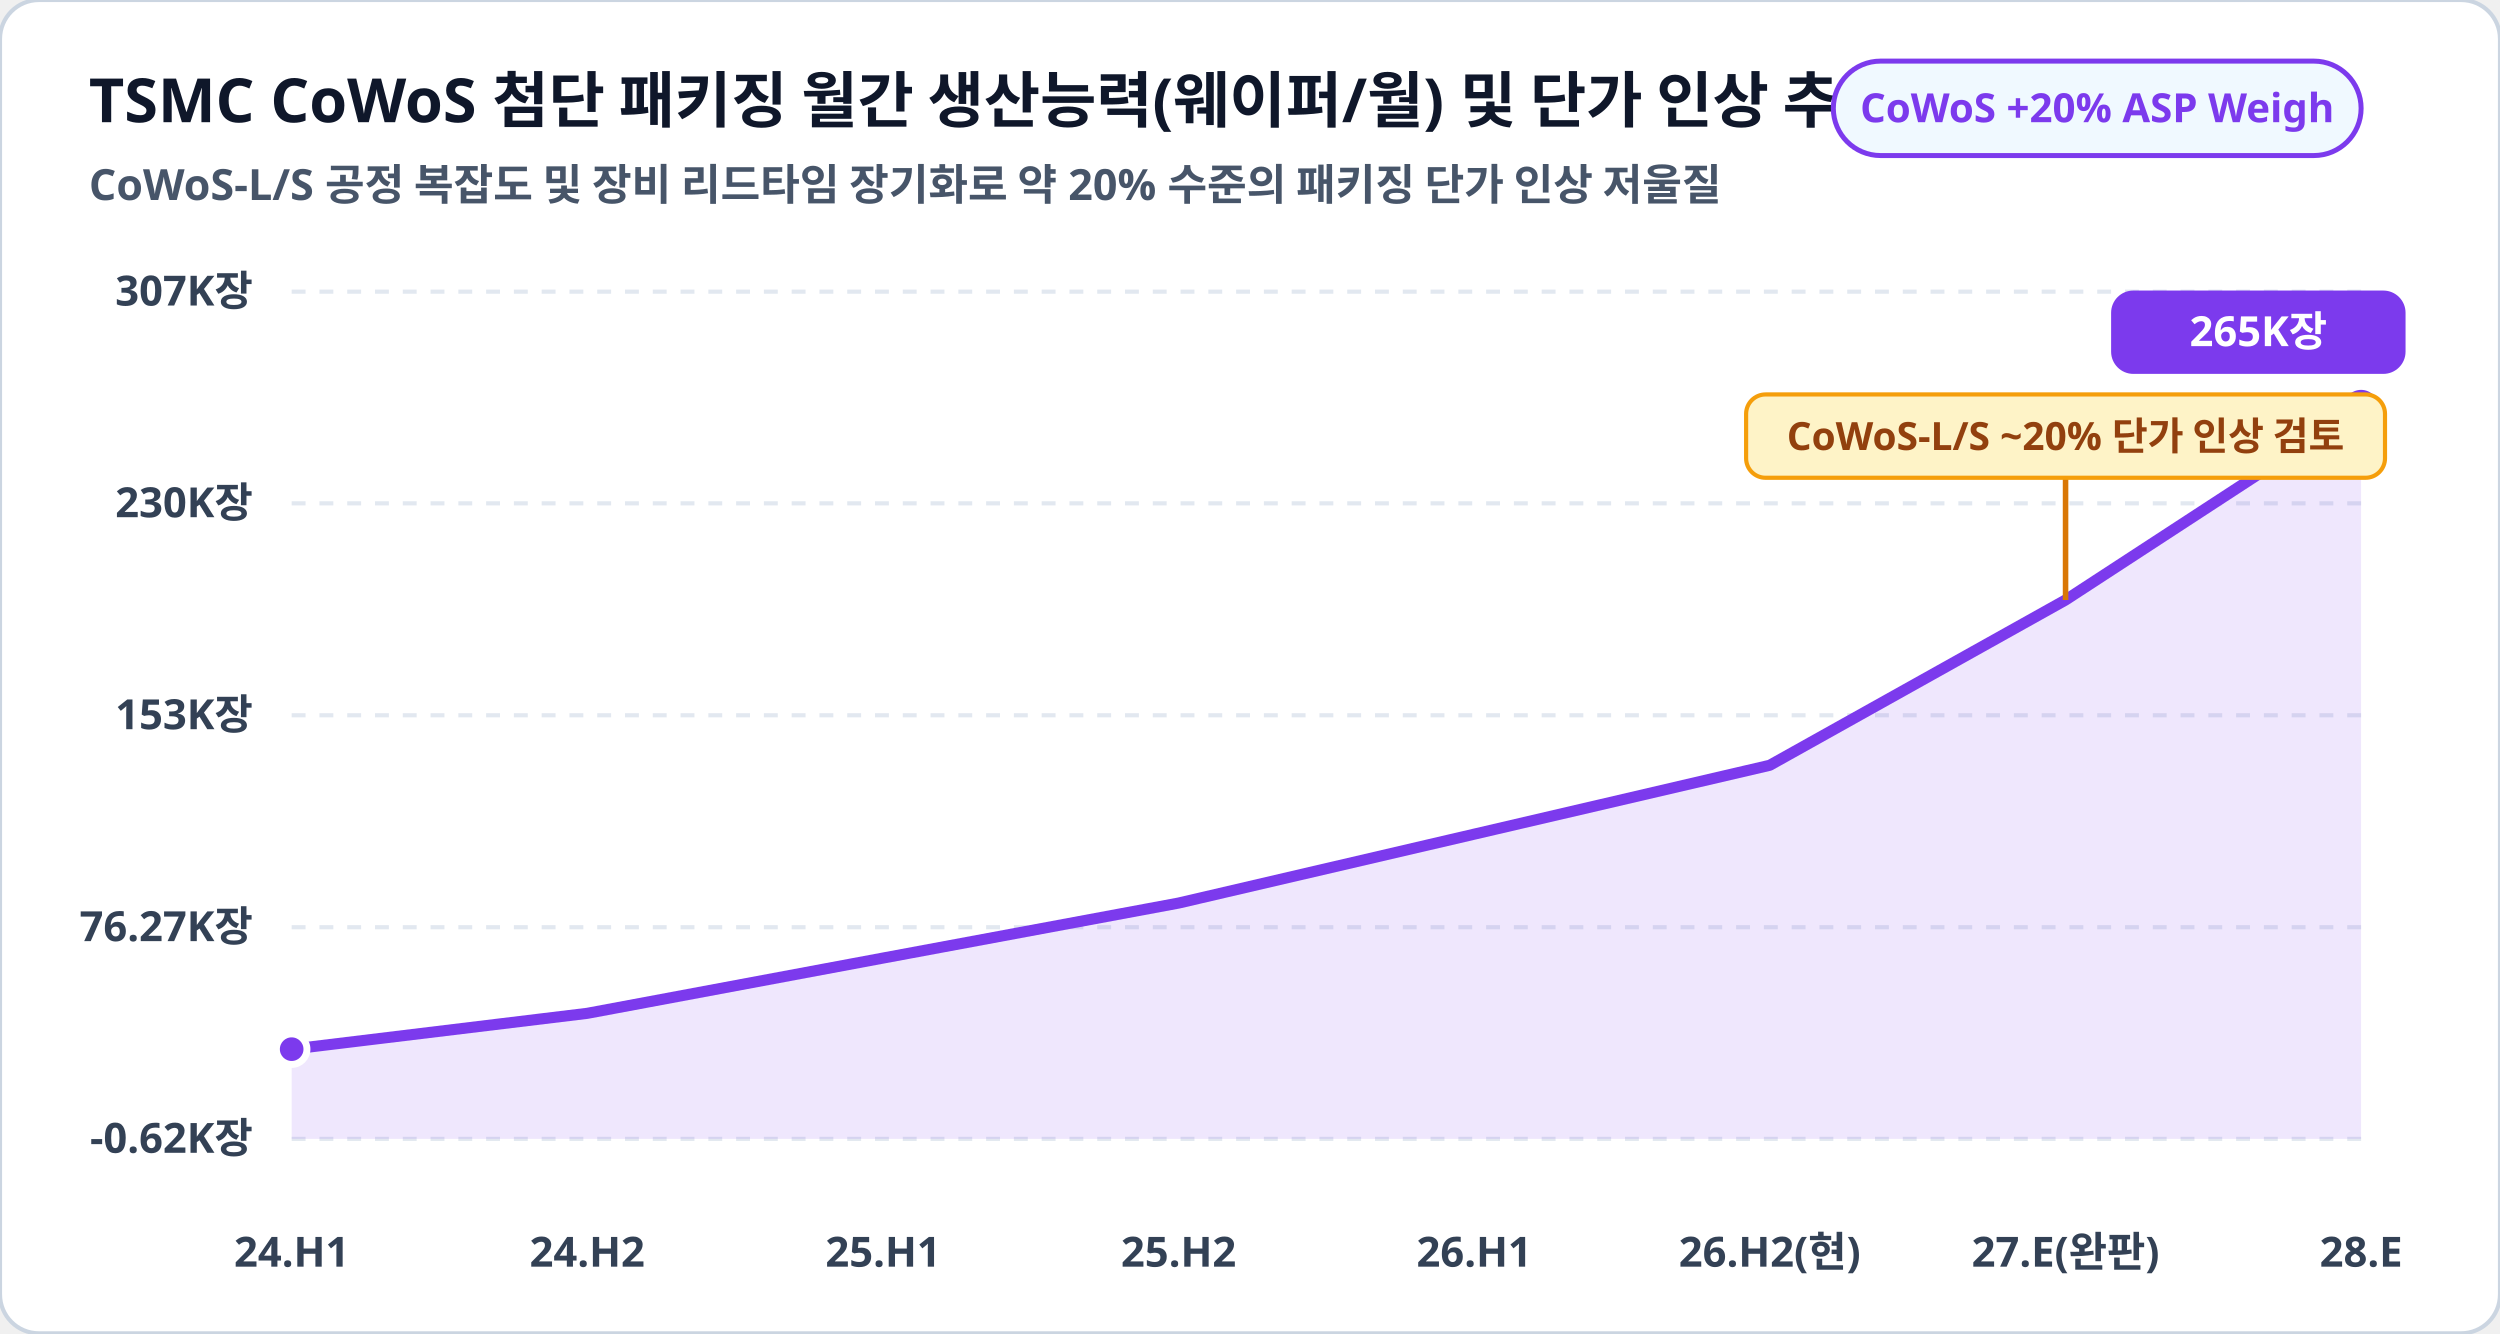
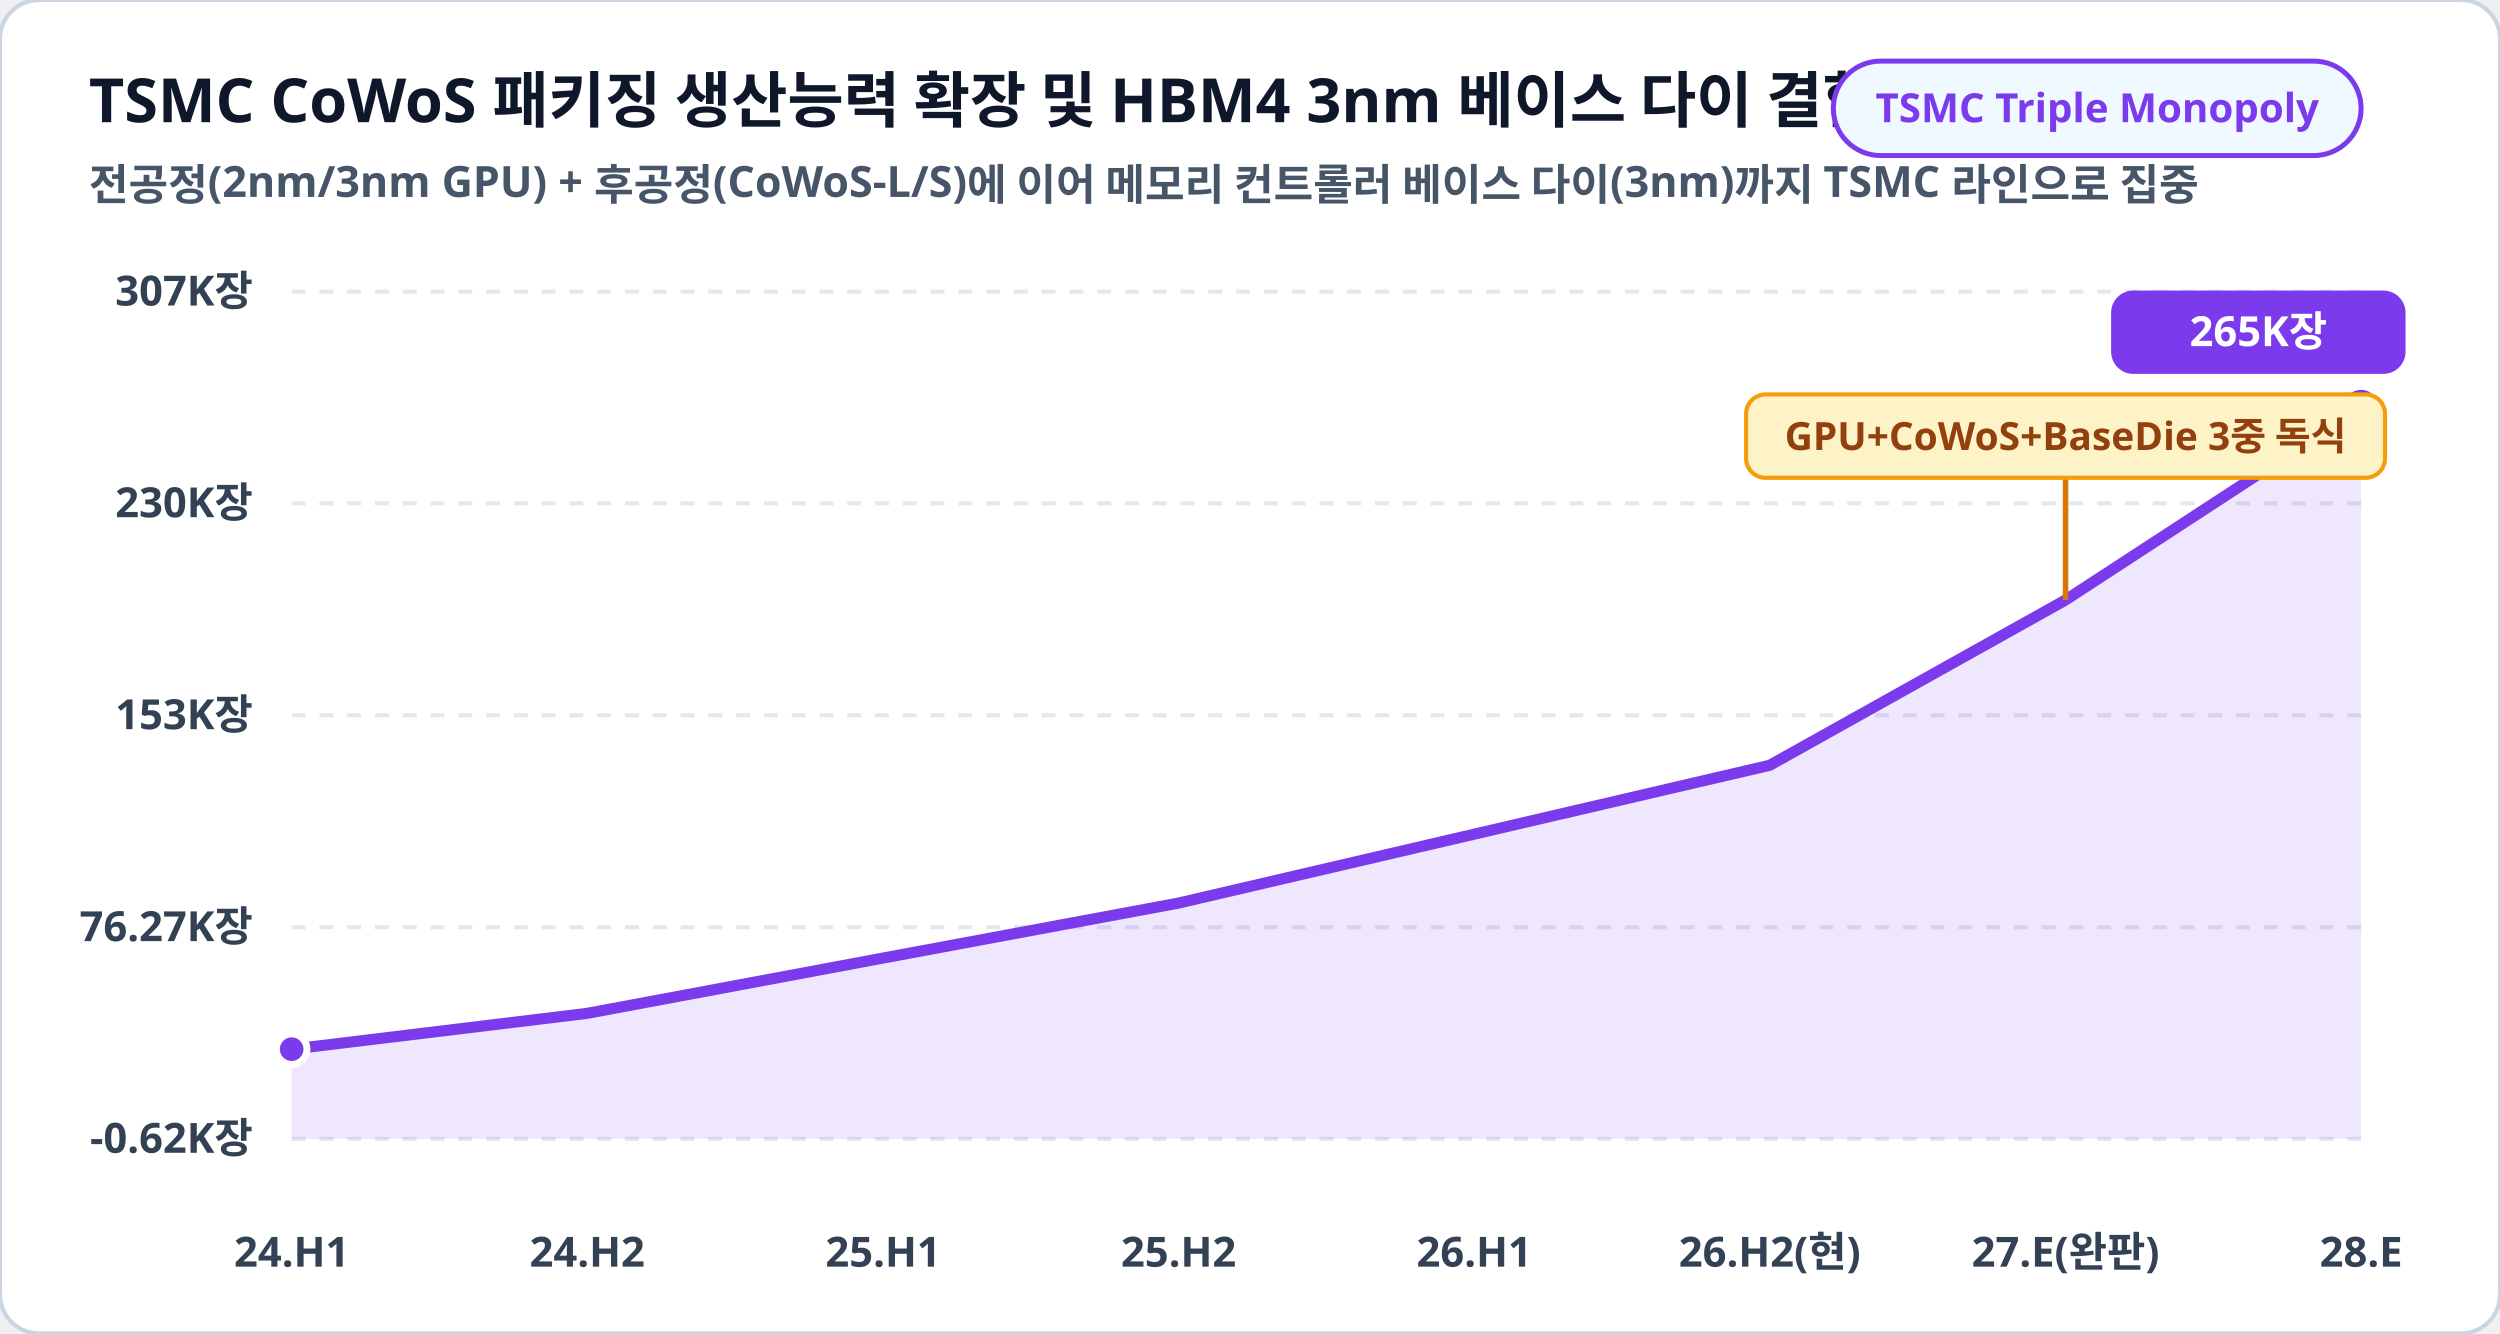
<svg xmlns="http://www.w3.org/2000/svg" viewBox="0 0 900 480" width="100%" height="100%">
  <rect width="900" height="480" rx="14" fill="#ffffff" stroke="#cbd5e1" stroke-width="1.5" />
-   <text x="32" y="44" fill="#0f172a" font-family="Pretendard, sans-serif" font-size="22" font-weight="900">TSMC CoWoS 첨단 패키징 월간 생산능력(웨이퍼/월) 및 단가 인상 추이</text>
-   <text x="32" y="72" fill="#475569" font-family="Pretendard, sans-serif" font-size="15.5" font-weight="600">CoWoS-L/S 공정 복잡도 및 장비 리드타임 장기화로 약 20% 수준의 패키징 단가 인상 저울질</text>
+   <text x="32" y="44" fill="#0f172a" font-family="Pretendard, sans-serif" font-size="22" font-weight="900">TSMC CoWoS 패키징 생산능력 확장 및 HBM4 3nm 베이스 다이 결합 수요</text>
+   <text x="32" y="72" fill="#475569" font-family="Pretendard, sans-serif" font-size="15.5" font-weight="600">전공정(2nm/3nm GPU) + 후공정(CoWoS-L/S)에 이어 메모리 컨트롤러 베이스 다이(3nm)까지 TSMC 라인으로 집중</text>
  <rect x="660" y="22" width="190" height="34" rx="17" fill="#f0f9ff" stroke="#7c3aed" stroke-width="1.8" />
-   <text x="755" y="44" fill="#7c3aed" font-family="Pretendard, sans-serif" font-size="14.5" font-weight="800" text-anchor="middle">CoWoS +20% ASP Weigh</text>
+   <text x="755" y="44" fill="#7c3aed" font-family="Pretendard, sans-serif" font-size="14.5" font-weight="800" text-anchor="middle">TSMC Triple Monopoly</text>
  <line x1="105" y1="105.0" x2="850" y2="105.0" stroke="#e2e8f0" stroke-width="1.5" stroke-dasharray="5,5" />
  <text x="91" y="110.0" fill="#334155" font-family="Pretendard, sans-serif" font-size="15" font-weight="700" text-anchor="end">307K장</text>
  <line x1="105" y1="181.2" x2="850" y2="181.2" stroke="#e2e8f0" stroke-width="1.5" stroke-dasharray="5,5" />
  <text x="91" y="186.2" fill="#334155" font-family="Pretendard, sans-serif" font-size="15" font-weight="700" text-anchor="end">230K장</text>
  <line x1="105" y1="257.5" x2="850" y2="257.5" stroke="#e2e8f0" stroke-width="1.5" stroke-dasharray="5,5" />
  <text x="91" y="262.5" fill="#334155" font-family="Pretendard, sans-serif" font-size="15" font-weight="700" text-anchor="end">153K장</text>
  <line x1="105" y1="333.8" x2="850" y2="333.8" stroke="#e2e8f0" stroke-width="1.5" stroke-dasharray="5,5" />
  <text x="91" y="338.8" fill="#334155" font-family="Pretendard, sans-serif" font-size="15" font-weight="700" text-anchor="end">76.27K장</text>
  <line x1="105" y1="410.0" x2="850" y2="410.0" stroke="#e2e8f0" stroke-width="1.5" stroke-dasharray="5,5" />
  <text x="91" y="415.0" fill="#334155" font-family="Pretendard, sans-serif" font-size="15" font-weight="700" text-anchor="end">-0.62K장</text>
  <polygon points="105.0,410.0 105.0,377.7 211.4,364.8 317.9,344.9 424.3,325.1 530.7,300.3 637.1,275.5 743.6,216.0 850.0,146.6 850.0,410.0" fill="#7c3aed" fill-opacity="0.12" />
  <polyline fill="none" stroke="#7c3aed" stroke-width="4" stroke-linecap="round" stroke-linejoin="round" points="105.0,377.7 211.4,364.8 317.9,344.9 424.3,325.1 530.7,300.3 637.1,275.5 743.6,216.0 850.0,146.6" />
  <circle cx="105.0" cy="377.7" r="5.5" fill="#7c3aed" stroke="#ffffff" stroke-width="2.5" />
  <circle cx="850.0" cy="146.6" r="7.5" fill="#7c3aed" stroke="#ffffff" stroke-width="2.5" />
  <rect x="760.0" y="104.6" width="106" height="30" rx="8" fill="#7c3aed" />
  <text x="813.0" y="124.6" fill="#ffffff" font-family="Pretendard, sans-serif" font-size="15" font-weight="800" text-anchor="middle">265K장</text>
  <line x1="743.6" y1="216.0" x2="743.6" y2="172.0" stroke="#d97706" stroke-width="2" />
  <rect x="628.6" y="142.0" width="230" height="30" rx="7" fill="#fef3c7" stroke="#f59e0b" stroke-width="1.5" />
-   <text x="743.6" y="162.0" fill="#92400e" font-family="Pretendard, sans-serif" font-size="14" font-weight="800" text-anchor="middle">CoWoS-L/S ~20% 단가 인상 검토</text>
+   <text x="743.6" y="162.0" fill="#92400e" font-family="Pretendard, sans-serif" font-size="14" font-weight="800" text-anchor="middle">GPU+CoWoS+BaseDie 3중 독식</text>
  <text x="105.0" y="456" fill="#334155" font-family="Pretendard, sans-serif" font-size="15" font-weight="700" text-anchor="middle">24.H1</text>
  <text x="211.4" y="456" fill="#334155" font-family="Pretendard, sans-serif" font-size="15" font-weight="700" text-anchor="middle">24.H2</text>
  <text x="317.9" y="456" fill="#334155" font-family="Pretendard, sans-serif" font-size="15" font-weight="700" text-anchor="middle">25.H1</text>
  <text x="424.3" y="456" fill="#334155" font-family="Pretendard, sans-serif" font-size="15" font-weight="700" text-anchor="middle">25.H2</text>
  <text x="530.7" y="456" fill="#334155" font-family="Pretendard, sans-serif" font-size="15" font-weight="700" text-anchor="middle">26.H1</text>
  <text x="637.1" y="456" fill="#334155" font-family="Pretendard, sans-serif" font-size="15" font-weight="700" text-anchor="middle">26.H2(현)</text>
  <text x="743.6" y="456" fill="#334155" font-family="Pretendard, sans-serif" font-size="15" font-weight="700" text-anchor="middle">27.E(완판)</text>
  <text x="850.0" y="456" fill="#334155" font-family="Pretendard, sans-serif" font-size="15" font-weight="700" text-anchor="middle">28.E</text>
</svg>
